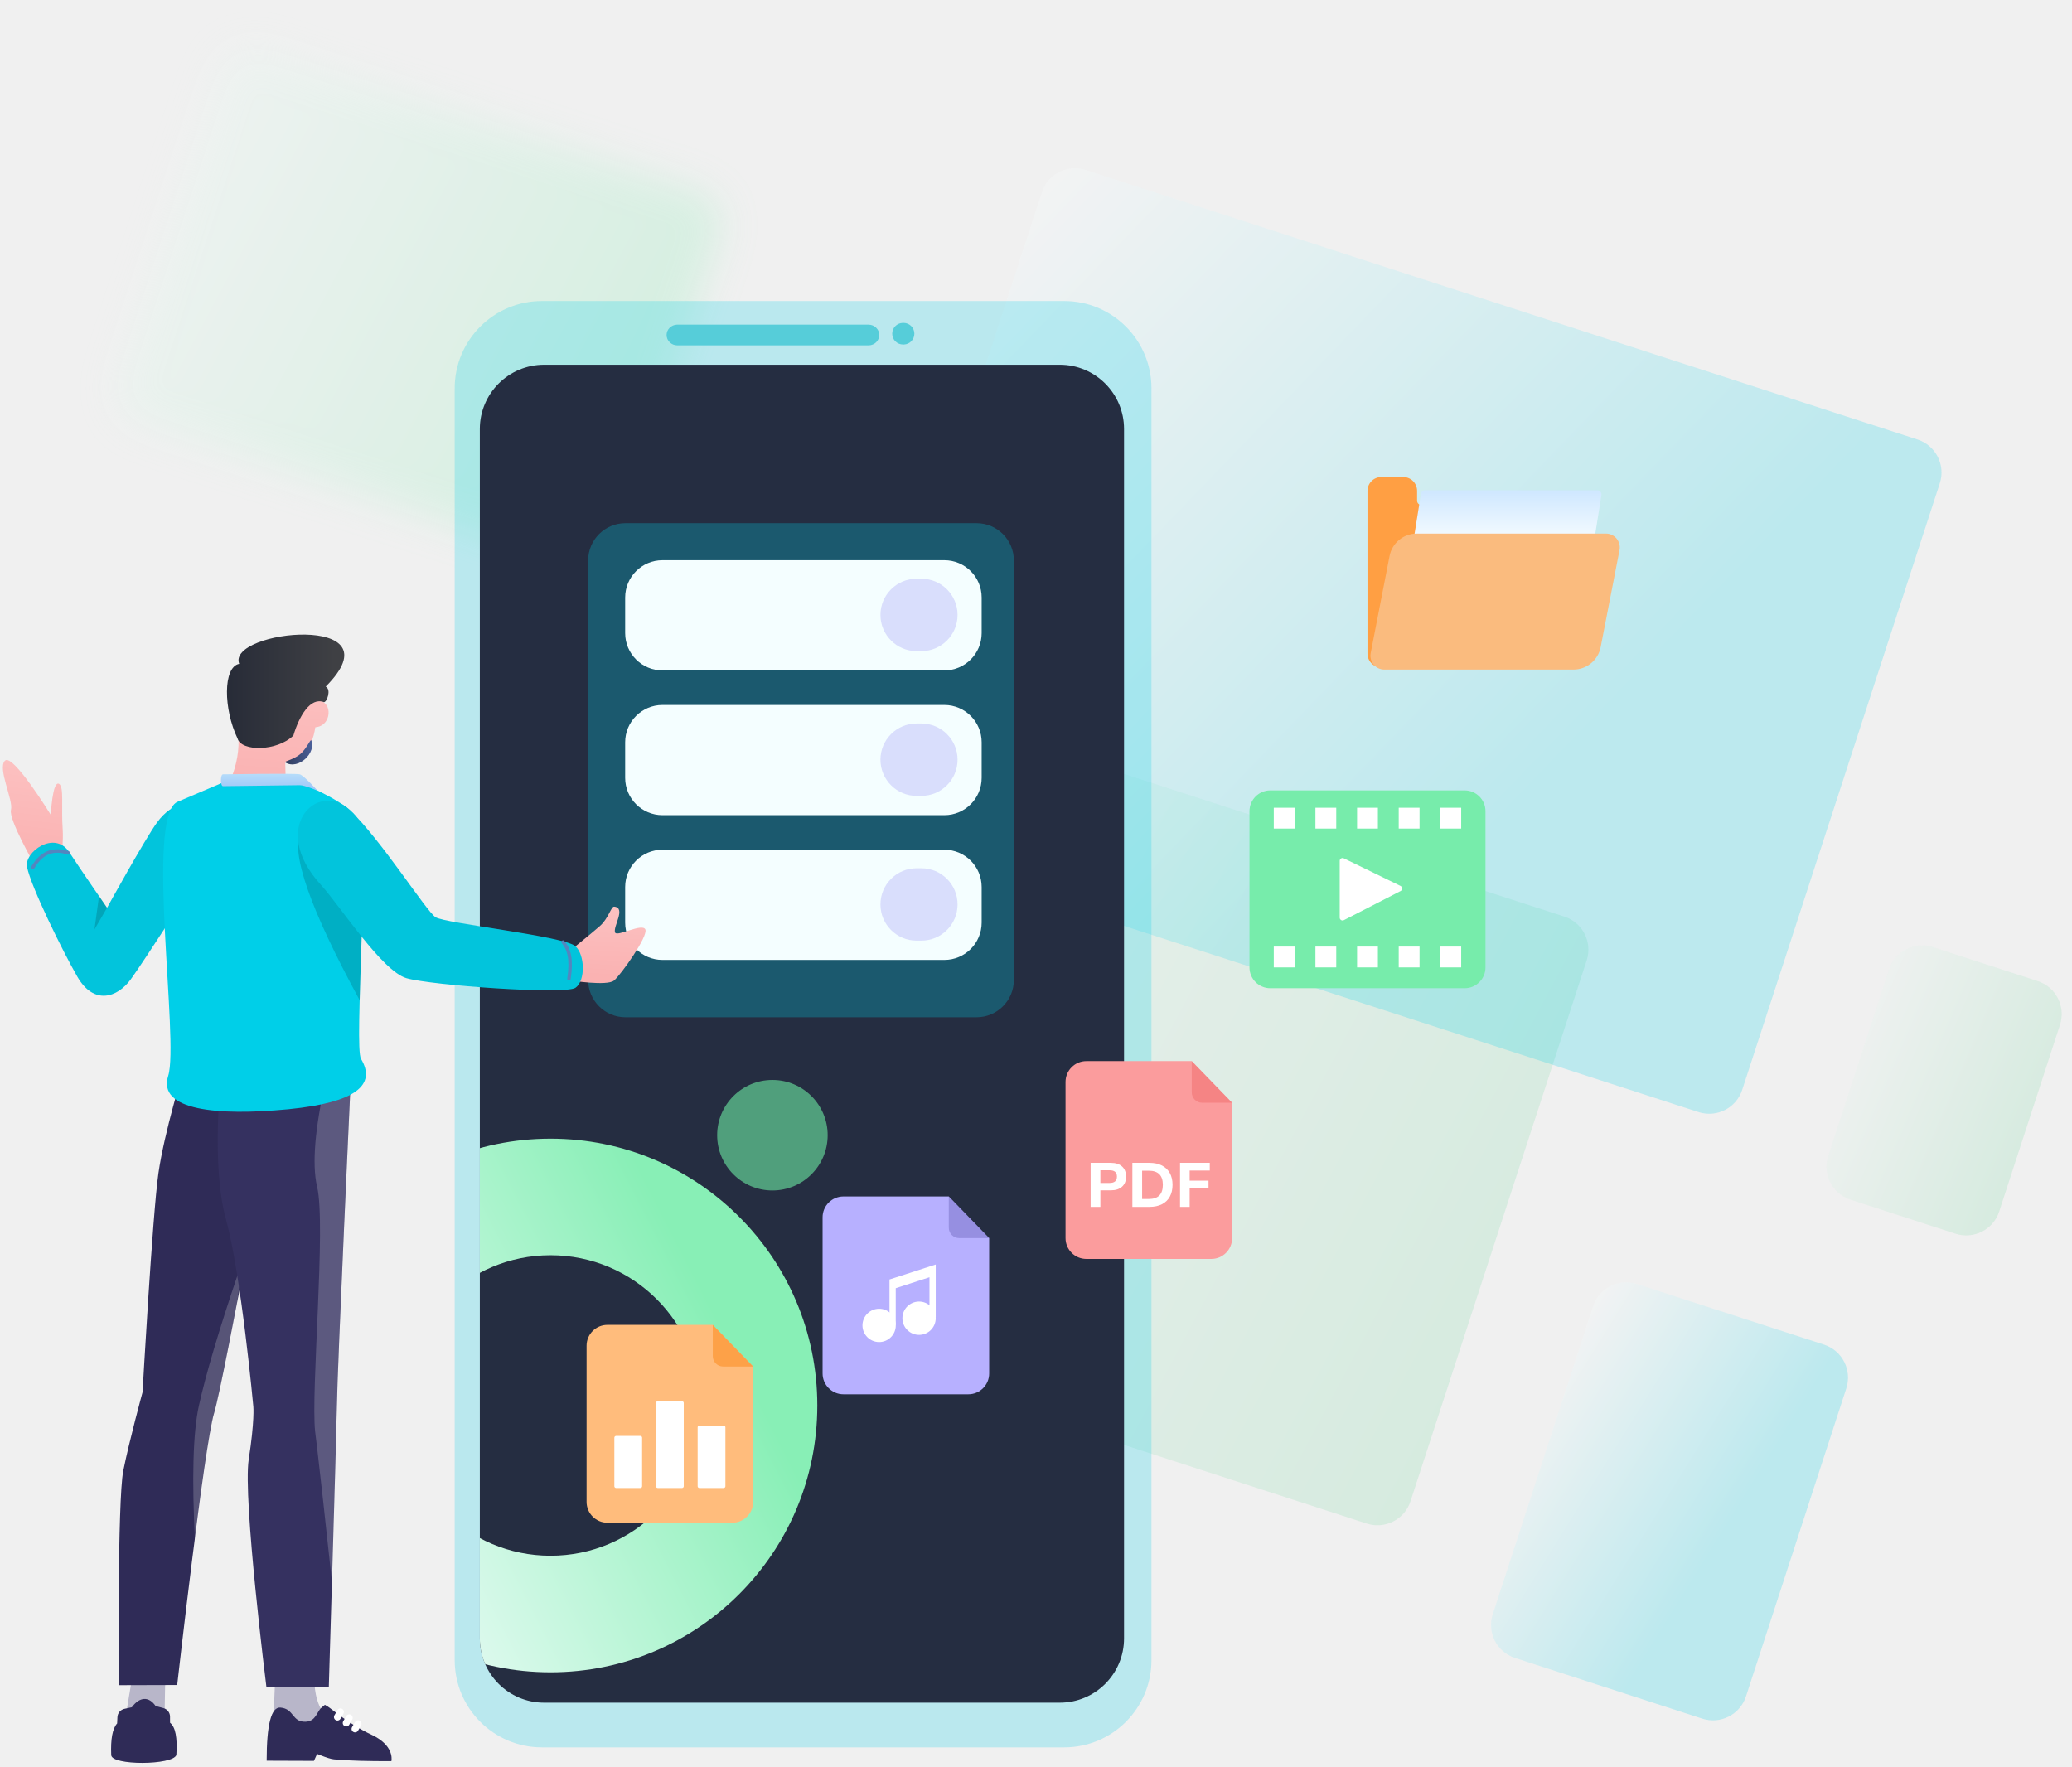
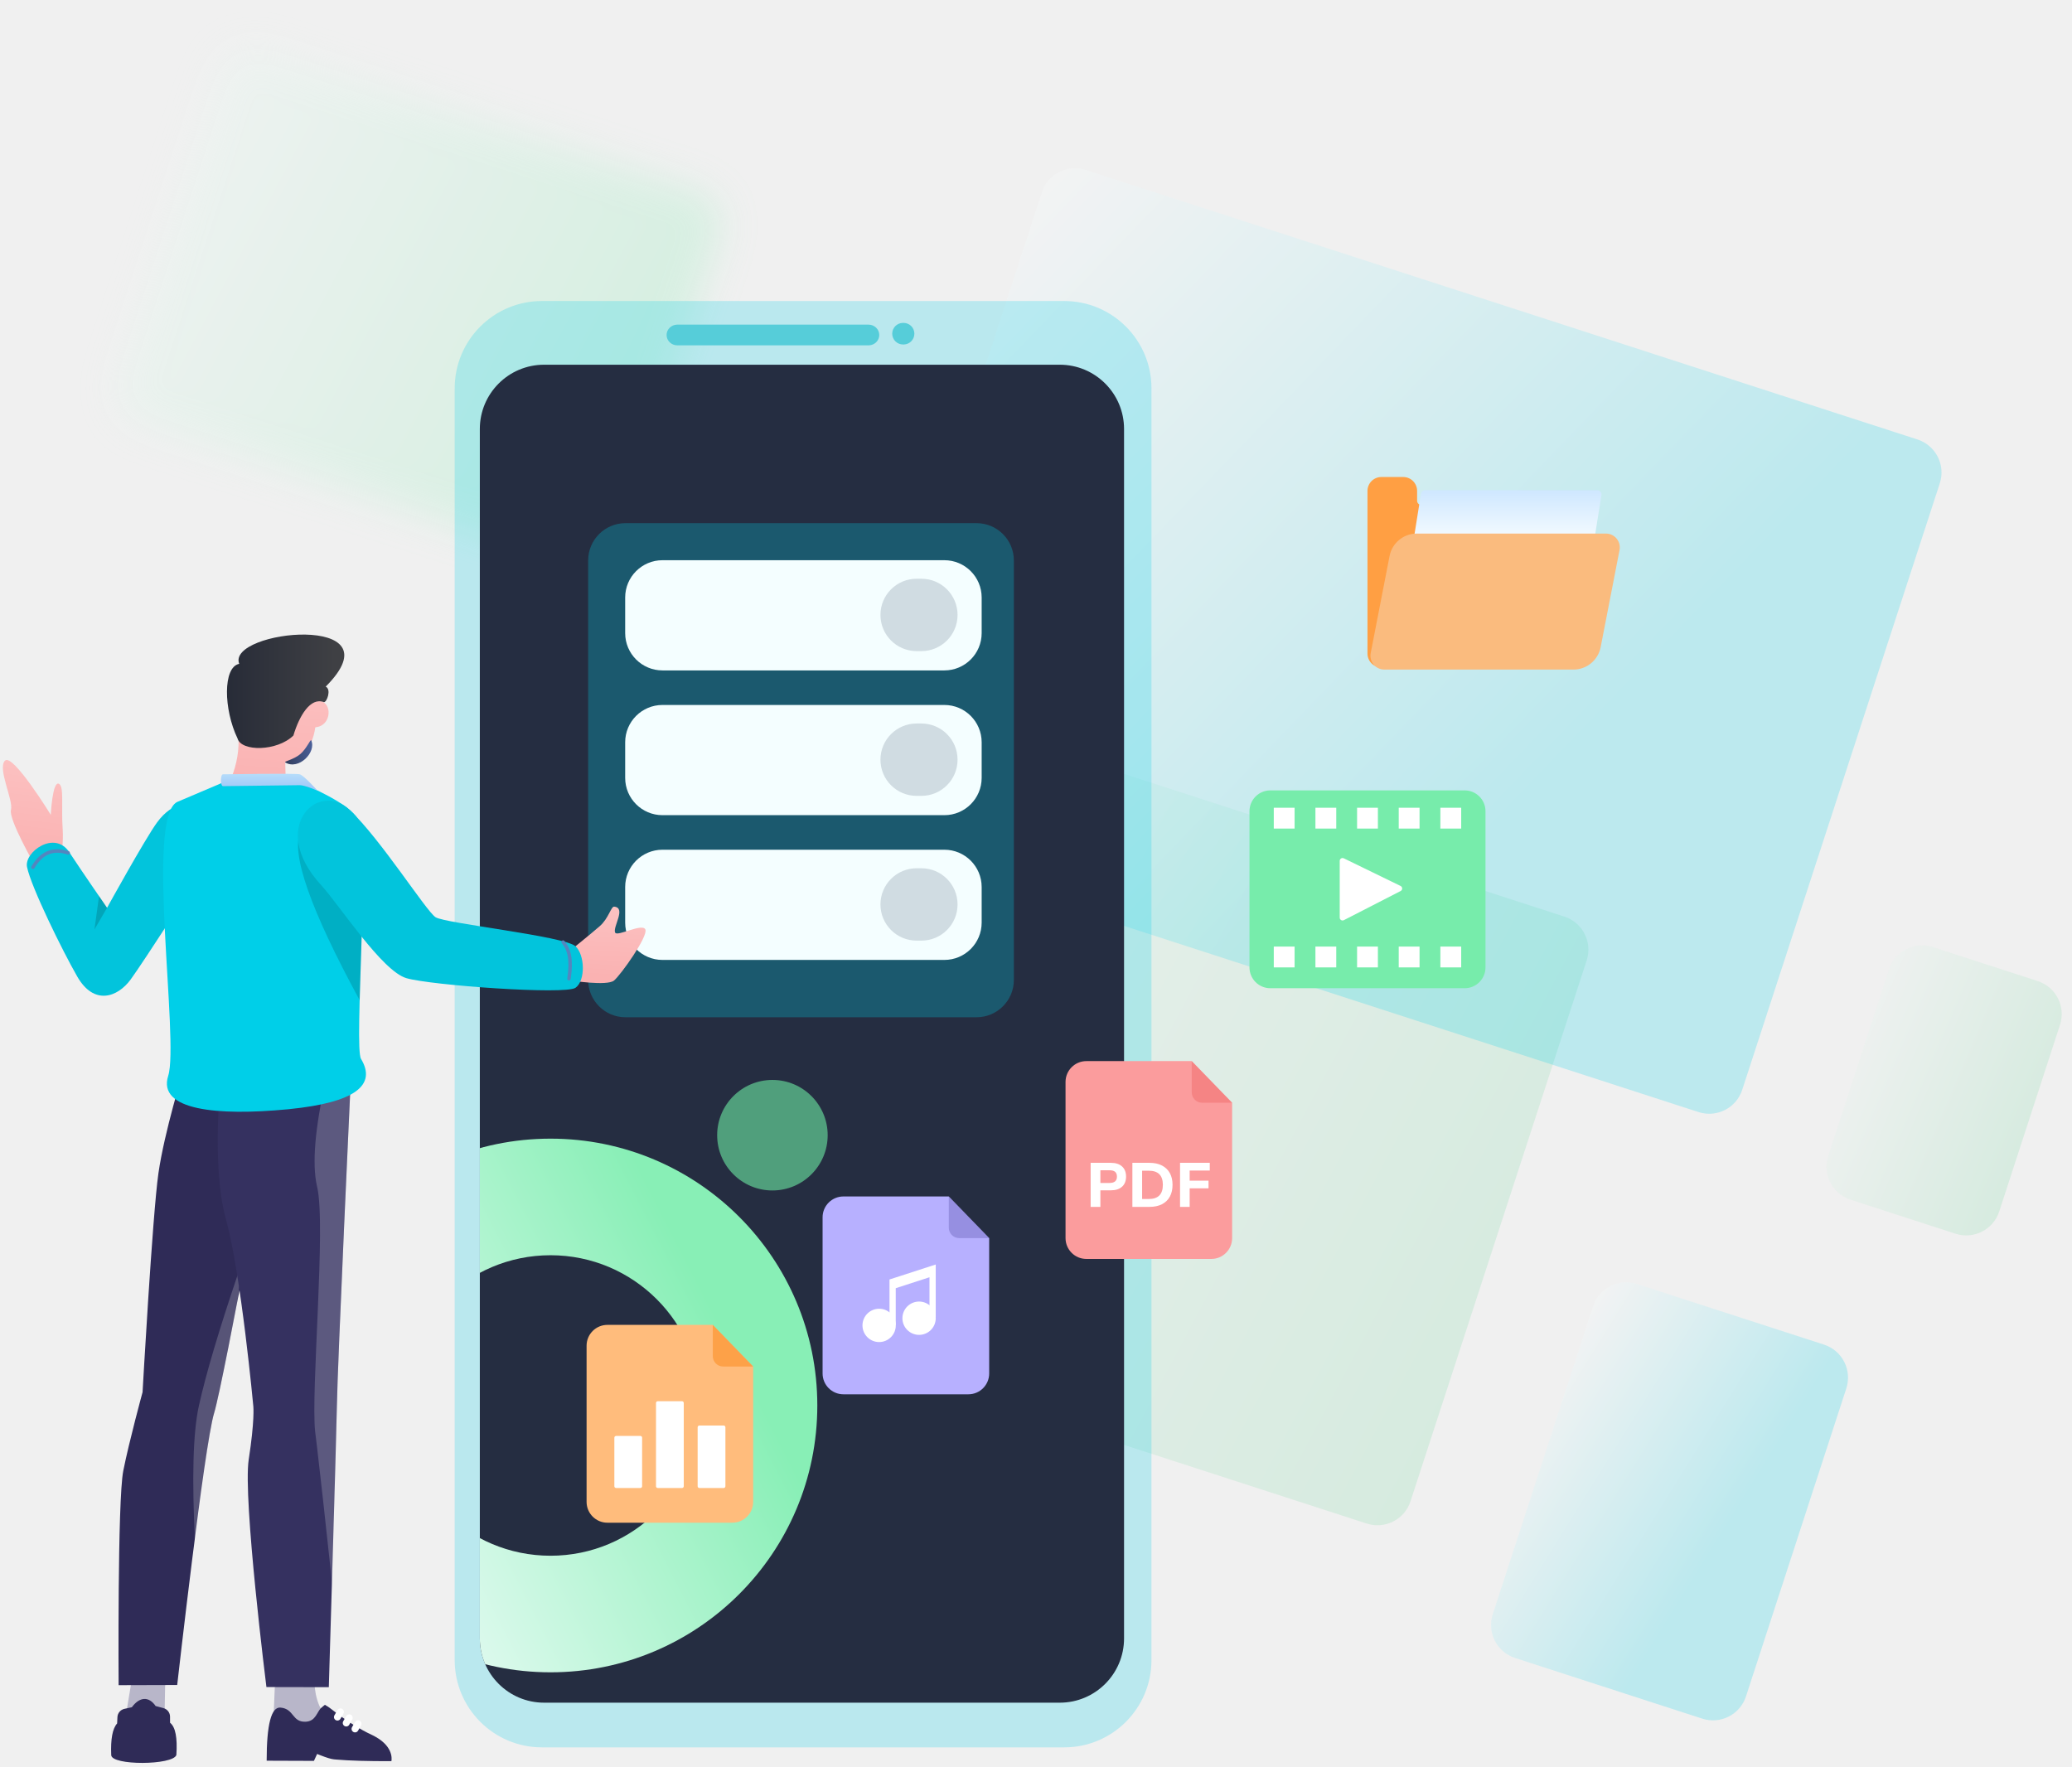
<svg xmlns="http://www.w3.org/2000/svg" width="597" height="509" viewBox="0 0 597 509" fill="none">
  <g id="Illustration">
    <g id="Shape">
      <path id="Rectangle" opacity="0.129" fill-rule="evenodd" clip-rule="evenodd" d="M224.049 201.131C225.758 195.885 231.392 193.014 236.64 194.715L450.75 264.103C456.01 265.808 458.888 271.457 457.175 276.713L406.403 432.568C404.695 437.813 399.06 440.684 393.812 438.983L179.702 369.595C174.443 367.891 171.564 362.242 173.277 356.985L224.049 201.131Z" fill="url(#paint0_linear)" />
      <path id="Rectangle_2" opacity="0.216" fill-rule="evenodd" clip-rule="evenodd" d="M300.198 55.366C301.907 50.121 307.541 47.25 312.79 48.951L552.488 126.631C557.747 128.336 560.626 133.984 558.913 139.241L501.983 314C500.274 319.246 494.64 322.117 489.392 320.416L249.693 242.735C244.434 241.031 241.555 235.382 243.268 230.125L300.198 55.366Z" fill="url(#paint1_linear)" />
      <g id="Rectangle_3" opacity="0.227" filter="url(#filter0_f)">
        <path fill-rule="evenodd" clip-rule="evenodd" d="M63.116 20.796C64.825 15.551 70.459 12.68 75.707 14.381L200.733 54.898C205.992 56.603 208.871 62.252 207.158 67.509L178.249 156.25C176.54 161.496 170.906 164.367 165.658 162.666L40.633 122.148C35.373 120.444 32.495 114.795 34.207 109.538L63.116 20.796Z" fill="url(#paint2_linear)" />
      </g>
      <path id="Rectangle_4" opacity="0.216" fill-rule="evenodd" clip-rule="evenodd" d="M459.01 376.356C460.719 371.11 466.353 368.239 471.601 369.94L525.549 387.423C530.808 389.128 533.686 394.777 531.974 400.034L503.065 488.775C501.356 494.021 495.722 496.891 490.474 495.191L436.526 477.708C431.267 476.003 428.388 470.354 430.101 465.097L459.01 376.356Z" fill="url(#paint3_linear)" />
      <path id="Rectangle_5" opacity="0.129" fill-rule="evenodd" clip-rule="evenodd" d="M544.274 279.284C545.983 274.038 551.617 271.168 556.865 272.869L587.12 282.673C592.38 284.378 595.258 290.027 593.545 295.284L576.03 349.051C574.321 354.297 568.687 357.168 563.439 355.467L533.184 345.662C527.924 343.957 525.046 338.308 526.758 333.052L544.274 279.284Z" fill="url(#paint4_linear)" />
    </g>
    <g id="Cloud Storage">
      <g id="Phone1">
        <path id="Rectangle_6" fill-rule="evenodd" clip-rule="evenodd" d="M131.011 111.871C131.011 97.989 142.265 86.734 156.148 86.734H306.632C320.515 86.734 331.769 97.989 331.769 111.871V478.328C331.769 492.211 320.515 503.465 306.632 503.465H156.148C142.265 503.465 131.011 492.211 131.011 478.328V111.871Z" fill="#00CFE8" fill-opacity="0.225" />
        <g id="Group 52">
          <path id="Rectangle_7" fill-rule="evenodd" clip-rule="evenodd" d="M138.251 123.606C138.251 113.377 146.544 105.084 156.773 105.084H305.349C315.578 105.084 323.87 113.377 323.87 123.606V472.067C323.87 482.296 315.578 490.589 305.349 490.589H156.773C146.544 490.589 138.251 482.296 138.251 472.067V123.606Z" fill="#252D41" />
          <mask id="mask0" mask-type="alpha" maskUnits="userSpaceOnUse" x="138" y="105" width="186" height="386">
            <path id="Rectangle_8" fill-rule="evenodd" clip-rule="evenodd" d="M138.251 123.606C138.251 113.377 146.544 105.084 156.773 105.084H305.349C315.578 105.084 323.87 113.377 323.87 123.606V472.067C323.87 482.296 315.578 490.589 305.349 490.589H156.773C146.544 490.589 138.251 482.296 138.251 472.067V123.606Z" fill="white" />
          </mask>
          <g mask="url(#mask0)">
            <ellipse id="Oval" cx="222.555" cy="327.082" rx="15.921" ry="15.924" fill="#68DE9E" fill-opacity="0.642" />
            <path id="Oval_2" fill-rule="evenodd" clip-rule="evenodd" d="M158.623 328.077C201.076 328.077 235.491 362.498 235.491 404.958C235.491 447.419 201.076 481.839 158.623 481.839C116.171 481.839 81.756 447.419 81.756 404.958C81.756 362.498 116.171 328.077 158.623 328.077ZM158.623 361.666C134.718 361.666 115.339 381.048 115.339 404.958C115.339 428.868 134.718 448.251 158.623 448.251C182.529 448.251 201.908 428.868 201.908 404.958C201.908 381.048 182.529 361.666 158.623 361.666Z" fill="url(#paint5_linear)" />
          </g>
        </g>
        <path id="Path" d="M250.232 93.532C251.95 93.532 253.342 94.869 253.342 96.518C253.342 98.13 252.011 99.444 250.346 99.502L250.232 99.504H195.17C193.453 99.504 192.061 98.167 192.061 96.518C192.061 94.906 193.392 93.592 195.056 93.534L195.17 93.532H250.232Z" fill="#56CDD9" />
        <path id="Path_2" d="M260.346 93.035C262.063 93.035 263.455 94.427 263.455 96.145C263.455 97.824 262.124 99.193 260.46 99.253L260.346 99.255H260.183C258.465 99.255 257.073 97.862 257.073 96.145C257.073 94.465 258.404 93.097 260.069 93.037L260.183 93.035H260.346Z" fill="#56CDD9" />
      </g>
      <g id="Group 28">
        <path id="Rectangle_9" fill-rule="evenodd" clip-rule="evenodd" d="M307.011 311.734C307.011 308.421 309.697 305.734 313.011 305.734H343.375L355.011 317.734V356.734C355.011 360.048 352.324 362.734 349.011 362.734H313.011C309.697 362.734 307.011 360.048 307.011 356.734V311.734Z" fill="#FB9C9D" />
        <path id="PDF" fill-rule="evenodd" clip-rule="evenodd" d="M317.052 347.734V342.964H320.076C321.456 342.964 322.53 342.616 323.298 341.92C324.066 341.224 324.45 340.252 324.45 339.004C324.45 337.756 324.066 336.784 323.298 336.088C322.53 335.392 321.456 335.044 320.076 335.044V335.044H314.244V347.734H317.052ZM319.716 340.84H317.052V337.186H319.716C320.424 337.186 320.952 337.336 321.3 337.636C321.648 337.936 321.822 338.398 321.822 339.022C321.822 340.234 321.12 340.84 319.716 340.84V340.84ZM331.2 347.734C332.592 347.734 333.786 347.482 334.782 346.978C335.778 346.474 336.537 345.745 337.059 344.791C337.581 343.837 337.842 342.7 337.842 341.38C337.842 340.06 337.578 338.926 337.05 337.978C336.522 337.03 335.76 336.304 334.764 335.8C333.768 335.296 332.58 335.044 331.2 335.044V335.044H326.268V347.734H331.2ZM331.002 345.466H329.076V337.312H331.002C333.702 337.312 335.052 338.668 335.052 341.38C335.052 344.104 333.702 345.466 331.002 345.466V345.466ZM342.774 347.734V342.388H348.21V340.174H342.774V337.258H348.57V335.044H340.002V347.734H342.774Z" fill="white" />
        <path id="Path_3" opacity="0.34" d="M355.011 317.734H346.375C344.718 317.734 343.375 316.391 343.375 314.734V305.734L355.011 317.734Z" fill="#EA5455" />
      </g>
      <g id="Group 28_2">
        <path id="Rectangle_10" fill-rule="evenodd" clip-rule="evenodd" d="M169.011 387.734C169.011 384.421 171.697 381.734 175.011 381.734H205.375L217.011 393.734V432.734C217.011 436.048 214.324 438.734 211.011 438.734H175.011C171.697 438.734 169.011 436.048 169.011 432.734V387.734Z" fill="#FFBC7C" />
        <path id="Rectangle_11" fill-rule="evenodd" clip-rule="evenodd" d="M177.011 414.234C177.011 413.958 177.235 413.734 177.511 413.734H184.511C184.787 413.734 185.011 413.958 185.011 414.234V428.234C185.011 428.511 184.787 428.734 184.511 428.734H177.511C177.235 428.734 177.011 428.511 177.011 428.234V414.234Z" fill="white" />
        <path id="Rectangle_12" fill-rule="evenodd" clip-rule="evenodd" d="M189.011 404.234C189.011 403.958 189.235 403.734 189.511 403.734H196.511C196.787 403.734 197.011 403.958 197.011 404.234V428.234C197.011 428.511 196.787 428.734 196.511 428.734H189.511C189.235 428.734 189.011 428.511 189.011 428.234V404.234Z" fill="white" />
        <path id="Rectangle_13" fill-rule="evenodd" clip-rule="evenodd" d="M201.011 411.234C201.011 410.958 201.235 410.734 201.511 410.734H208.511C208.787 410.734 209.011 410.958 209.011 411.234V428.234C209.011 428.511 208.787 428.734 208.511 428.734H201.511C201.235 428.734 201.011 428.511 201.011 428.234V411.234Z" fill="white" />
        <path id="Path_4" opacity="0.733" d="M217.011 393.734H208.375C206.718 393.734 205.375 392.391 205.375 390.734V381.734L217.011 393.734Z" fill="#FC9735" />
      </g>
      <g id="Group 28_3">
        <path id="Rectangle_14" fill-rule="evenodd" clip-rule="evenodd" d="M237.011 350.734C237.011 347.421 239.697 344.734 243.011 344.734H273.375L285.011 356.734V395.734C285.011 399.048 282.324 401.734 279.011 401.734H243.011C239.697 401.734 237.011 399.048 237.011 395.734V350.734Z" fill="#B7B0FF" />
        <g id="Group 31">
          <circle id="Oval_3" cx="253.302" cy="381.884" r="4.8" fill="white" />
          <circle id="Oval_4" cx="264.811" cy="379.813" r="4.8" fill="white" />
          <path id="Path_5" fill-rule="evenodd" clip-rule="evenodd" d="M269.611 364.338V379.451H267.811L267.81 368.012L258.088 371.164V381.74H256.288L256.289 368.655L269.611 364.338Z" fill="white" />
        </g>
        <path id="Path_6" opacity="0.34" d="M285.011 356.734H276.375C274.718 356.734 273.375 355.391 273.375 353.734V344.734L285.011 356.734Z" fill="#564EA6" />
      </g>
      <g id="Group 73">
        <path id="Rectangle_15" opacity="0.273" fill-rule="evenodd" clip-rule="evenodd" d="M292.122 161.486C292.122 155.548 287.308 150.734 281.37 150.734H180.215C174.277 150.734 169.463 155.548 169.463 161.486V282.347C169.463 288.285 174.277 293.099 180.215 293.099H281.37C287.308 293.099 292.122 288.285 292.122 282.347V161.486Z" fill="#00CFE8" />
        <path id="Rectangle_16" fill-rule="evenodd" clip-rule="evenodd" d="M282.845 172.164C282.845 166.225 278.031 161.412 272.093 161.412H190.881C184.943 161.412 180.129 166.225 180.129 172.164V182.414C180.129 188.352 184.943 193.166 190.881 193.166H272.093C278.031 193.166 282.845 188.352 282.845 182.414V172.164Z" fill="#F4FEFF" />
-         <path id="Rectangle_17" fill-rule="evenodd" clip-rule="evenodd" d="M275.9 177.178C275.9 171.419 271.232 166.75 265.473 166.75H264.107C258.348 166.75 253.68 171.419 253.68 177.178V177.178C253.68 182.936 258.348 187.605 264.107 187.605H265.473C271.232 187.605 275.9 182.936 275.9 177.178V177.178Z" fill="#7367F0" fill-opacity="0.21" />
+         <path id="Rectangle_17" fill-rule="evenodd" clip-rule="evenodd" d="M275.9 177.178C275.9 171.419 271.232 166.75 265.473 166.75H264.107C258.348 166.75 253.68 171.419 253.68 177.178V177.178C253.68 182.936 258.348 187.605 264.107 187.605H265.473C271.232 187.605 275.9 182.936 275.9 177.178V177.178Z" fill="#495B73" fill-opacity="0.21" />
        <path id="Rectangle_18" fill-rule="evenodd" clip-rule="evenodd" d="M282.845 213.872C282.845 207.934 278.031 203.12 272.093 203.12H190.881C184.943 203.12 180.129 207.934 180.129 213.872V224.122C180.129 230.06 184.943 234.874 190.881 234.874H272.093C278.031 234.874 282.845 230.06 282.845 224.122V213.872Z" fill="#F4FEFF" />
-         <path id="Rectangle_19" fill-rule="evenodd" clip-rule="evenodd" d="M275.9 218.886C275.9 213.127 271.232 208.459 265.473 208.459H264.107C258.348 208.459 253.68 213.127 253.68 218.886V218.886C253.68 224.645 258.348 229.313 264.107 229.313H265.473C271.232 229.313 275.9 224.645 275.9 218.886V218.886Z" fill="#7367F0" fill-opacity="0.21" />
+         <path id="Rectangle_19" fill-rule="evenodd" clip-rule="evenodd" d="M275.9 218.886C275.9 213.127 271.232 208.459 265.473 208.459H264.107C258.348 208.459 253.68 213.127 253.68 218.886V218.886C253.68 224.645 258.348 229.313 264.107 229.313H265.473C271.232 229.313 275.9 224.645 275.9 218.886V218.886Z" fill="#495B73" fill-opacity="0.21" />
        <path id="Rectangle_20" fill-rule="evenodd" clip-rule="evenodd" d="M282.845 255.58C282.845 249.642 278.031 244.828 272.093 244.828H190.881C184.943 244.828 180.129 249.642 180.129 255.58V265.83C180.129 271.768 184.943 276.582 190.881 276.582H272.093C278.031 276.582 282.845 271.768 282.845 265.83V255.58Z" fill="#F4FEFF" />
-         <path id="Rectangle_21" fill-rule="evenodd" clip-rule="evenodd" d="M275.9 260.594C275.9 254.835 271.232 250.167 265.473 250.167H264.107C258.348 250.167 253.68 254.835 253.68 260.594V260.594C253.68 266.353 258.348 271.021 264.107 271.021H265.473C271.232 271.021 275.9 266.353 275.9 260.594V260.594Z" fill="#7367F0" fill-opacity="0.21" />
+         <path id="Rectangle_21" fill-rule="evenodd" clip-rule="evenodd" d="M275.9 260.594C275.9 254.835 271.232 250.167 265.473 250.167H264.107C258.348 250.167 253.68 254.835 253.68 260.594V260.594C253.68 266.353 258.348 271.021 264.107 271.021H265.473C271.232 271.021 275.9 266.353 275.9 260.594V260.594Z" fill="#495B73" fill-opacity="0.21" />
      </g>
      <g id="Group 37">
        <path id="Rectangle_22" fill-rule="evenodd" clip-rule="evenodd" d="M394.011 141.44C394.011 139.231 395.802 137.44 398.011 137.44L404.306 137.44C406.515 137.44 408.306 139.231 408.306 141.44V144.274C408.306 144.947 408.852 145.493 409.526 145.493H454.937C457.146 145.493 458.937 147.284 458.937 149.493V188.307C458.937 190.517 457.146 192.307 454.937 192.307H398.011C395.802 192.307 394.011 190.517 394.011 188.307V141.44Z" fill="#FF9F43" />
        <path id="Rectangle_23" fill-rule="evenodd" clip-rule="evenodd" d="M409.413 142.277C409.508 141.686 410.018 141.25 410.618 141.25H460.212C460.962 141.25 461.534 141.921 461.416 142.662L453.965 189.375C453.871 189.967 453.36 190.402 452.761 190.402H403.166C402.416 190.402 401.844 189.732 401.962 188.991L409.413 142.277Z" fill="url(#paint6_linear)" />
        <path id="Rectangle_24" fill-rule="evenodd" clip-rule="evenodd" d="M462.705 153.733C465.221 153.733 467.112 156.027 466.632 158.496L461.196 186.453C460.465 190.212 457.172 192.926 453.343 192.926H398.863C396.348 192.926 394.457 190.632 394.937 188.163L400.373 160.206C401.104 156.447 404.396 153.733 408.226 153.733L462.705 153.733Z" fill="#FABB7E" />
      </g>
      <g id="Group 28_4">
        <path id="Rectangle_25" fill-rule="evenodd" clip-rule="evenodd" d="M360.011 233.734C360.011 230.421 362.697 227.734 366.011 227.734H422.011C425.324 227.734 428.011 230.421 428.011 233.734V278.734C428.011 282.048 425.324 284.734 422.011 284.734H366.011C362.697 284.734 360.011 282.048 360.011 278.734V233.734Z" fill="#77ECAB" />
        <path id="Path 6" fill-rule="evenodd" clip-rule="evenodd" d="M387.185 247.306C386.642 247.042 386.011 247.437 386.011 248.04V264.398C386.011 265.008 386.657 265.403 387.2 265.124L403.558 256.729C404.156 256.422 404.147 255.563 403.542 255.269L387.185 247.306Z" fill="white" />
        <rect id="Rectangle_26" x="367.011" y="232.734" width="6" height="6" fill="white" />
        <rect id="Rectangle_27" x="379.011" y="232.734" width="6" height="6" fill="white" />
        <rect id="Rectangle_28" x="391.011" y="232.734" width="6" height="6" fill="white" />
        <rect id="Rectangle_29" x="403.011" y="232.734" width="6" height="6" fill="white" />
        <rect id="Rectangle_30" x="415.011" y="232.734" width="6" height="6" fill="white" />
        <rect id="Rectangle_31" x="367.011" y="272.734" width="6" height="6" fill="white" />
        <rect id="Rectangle_32" x="379.011" y="272.734" width="6" height="6" fill="white" />
        <rect id="Rectangle_33" x="391.011" y="272.734" width="6" height="6" fill="white" />
        <rect id="Rectangle_34" x="403.011" y="272.734" width="6" height="6" fill="white" />
        <rect id="Rectangle_35" x="415.011" y="272.734" width="6" height="6" fill="white" />
      </g>
      <g id="Men3.6">
        <g id="RLeg">
          <path id="Path_7" fill-rule="evenodd" clip-rule="evenodd" d="M38.426 481.193L34.822 502.949L47.251 502.883L47.671 480.852L38.426 481.193Z" fill="#B8B6C9" />
          <path id="Path_8" fill-rule="evenodd" clip-rule="evenodd" d="M33.836 494.736L33.748 496.569C32.421 498.036 31.853 501.069 32.046 505.667C32.046 508.743 49.827 508.652 50.814 505.667C51.151 500.677 50.546 497.579 49 496.373L48.99 494.603C48.984 493.454 48.207 492.452 47.092 492.154L44.841 491.552C42.899 488.729 40.253 488.829 37.985 491.905L35.853 492.365C34.719 492.611 33.891 493.583 33.836 494.736Z" fill="#2F2B57" />
          <path id="Path_9" fill-rule="evenodd" clip-rule="evenodd" d="M80.577 309.683C80.577 309.683 64.507 397.964 61.69 407.157C58.872 416.35 51.057 485.495 51.057 485.495L34.178 485.543C34.178 485.543 33.818 432.316 35.523 423.761C37.228 415.207 41.077 401.119 41.077 401.119C41.077 401.119 43.937 349.974 45.648 338.043C47.358 326.112 52.849 308.428 52.849 308.428L80.577 309.683Z" fill="#2F2B57" />
          <path id="Path_10" fill-rule="evenodd" clip-rule="evenodd" d="M68.347 375.171L69.889 363.155L68.76 366.464C63.143 383.038 59.323 395.903 57.301 405.06C55.6 412.766 55.242 426.07 56.228 444.971L57.349 435.709C58.965 422.593 60.536 411.082 61.647 407.298L61.757 406.931C62.8 403.336 65.401 390.446 68.347 375.171Z" fill="white" fill-opacity="0.192" />
        </g>
        <g id="LLeg">
          <path id="Path_11" fill-rule="evenodd" clip-rule="evenodd" d="M79.252 484.285L90.596 484.361L90.599 484.679C90.636 486.241 91.062 493.131 95.617 495.776L96.526 496.312C101.655 499.385 108.751 504.328 108.751 504.328L78.386 505.361L79.252 484.285Z" fill="#B8B6C9" />
          <path id="Path_12" fill-rule="evenodd" clip-rule="evenodd" d="M80.822 492.002C78.162 491.757 76.832 496.859 76.832 507.308L90.45 507.358L91.373 505.361L92.24 505.709C94.086 506.435 95.398 506.835 96.174 506.911L96.895 506.977C100.713 507.306 106.004 507.461 112.769 507.44L112.791 507.323C112.906 506.615 113.209 502.834 107.329 499.961L107.053 499.829C100.349 496.688 95.438 492.252 94.377 491.662L94.325 491.634C93.375 491.167 93.995 490.903 92.645 492.002C91.295 493.1 91.073 495.987 88.014 496.078C84.078 496.195 84.811 492.369 80.822 492.002Z" fill="#2F2B57" />
          <path id="Path_13" fill-rule="evenodd" clip-rule="evenodd" d="M65.102 351.291C69.453 366.979 72.999 405.29 72.999 405.29C72.999 405.29 73.4 409.326 71.666 420.506C69.933 431.686 76.763 486.088 76.763 486.088L94.739 486.124C94.739 486.124 96.956 413.041 97.061 405.354C97.225 393.369 101.112 310.273 101.112 310.273L63.726 309.422C63.726 309.422 60.751 335.602 65.102 351.291Z" fill="#353160" />
          <path id="Path_14" fill-rule="evenodd" clip-rule="evenodd" d="M91.315 341.72L91.385 342.027C93.968 352.887 89.539 401.015 90.8 412.459L91.302 416.553C92.178 423.91 93.662 437.323 95.751 456.791L96.204 440.495C96.621 425.009 96.974 410.437 97.051 406.005L97.061 405.354C97.225 393.369 101.112 310.274 101.112 310.274L94.118 310.115L93.812 311.459C90.725 325.228 89.892 335.315 91.315 341.72V341.72Z" fill="white" fill-opacity="0.192" />
          <path id="Path 47" d="M97.224 494.737L98.085 493.244" stroke="white" stroke-width="2" stroke-linecap="round" />
          <path id="Path 47_2" d="M99.761 496.443L100.622 494.95" stroke="white" stroke-width="2" stroke-linecap="round" />
          <path id="Path 47_3" d="M102.298 498.149L103.158 496.656" stroke="white" stroke-width="2" stroke-linecap="round" />
        </g>
        <g id="Head">
          <path id="Path_15" fill-rule="evenodd" clip-rule="evenodd" d="M91.976 201.904C95.881 202.331 95.604 209.191 90.851 209.549C89.879 216.162 86.415 219.312 82.19 219.677L82.425 229.679L63.74 229.668C63.74 229.668 69.001 222.602 68.739 212.929C68.477 203.255 68.915 194.168 68.915 194.168L93.116 194.602L91.976 201.904Z" fill="url(#paint7_linear)" />
          <path id="Path_16" fill-rule="evenodd" clip-rule="evenodd" d="M93.85 197.829C95.534 198.642 94.194 202.315 93.341 202.315C89.43 200.769 86.187 206.334 84.539 211.924C79.858 216.513 69.514 216.615 68.445 212.776C64.4 204.367 64.201 192.208 68.922 191.27C65.216 181.498 115.266 176.387 93.85 197.829Z" fill="url(#paint8_linear)" />
          <path id="Path 45" fill-rule="evenodd" clip-rule="evenodd" d="M89.671 213.296C89.479 212.874 88.333 215.759 86.48 217.305C84.562 218.905 81.684 219.373 82.191 219.677C86.081 222.006 91.237 216.729 89.671 213.296Z" fill="url(#paint9_linear)" />
        </g>
        <g id="Group 9">
          <path id="Path_17" fill-rule="evenodd" clip-rule="evenodd" d="M17.512 248.307C17.512 248.307 18.332 242.78 18.072 239.143C17.59 232.416 18.512 226.742 17.022 225.859C15.112 224.727 14.634 234.771 14.634 234.771C14.634 234.771 3.723 217.009 1.448 219.155C-0.826 221.301 3.919 230.635 3.166 233.333C2.414 236.032 9.932 249.086 9.932 249.086L17.512 248.307Z" fill="url(#paint10_linear)" />
          <path id="Path_18" fill-rule="evenodd" clip-rule="evenodd" d="M57.845 251.5C57.845 251.5 41.318 277.207 37.667 282.192C33.837 287.42 27.073 289.736 22.273 281.395C18.028 274.016 8.937 255.539 7.787 249.795C6.929 245.51 15.72 239.122 19.946 245.526C24.172 251.929 30.845 261.558 30.845 261.558C30.845 261.558 41.819 241.677 45.24 236.986C54.466 224.336 68.523 235.695 57.845 251.5Z" fill="#02C4DC" />
          <path id="Path_19" fill-rule="evenodd" clip-rule="evenodd" d="M30.845 261.558L27.213 267.81L28.537 258.16L30.845 261.558Z" fill="black" fill-opacity="0.16" />
          <path id="Path 54" d="M19.639 245.733C15.799 244.519 12.284 245.165 9.478 249.89" stroke="#5386BF" stroke-linecap="round" />
        </g>
        <g id="Group 17">
          <path id="Path_20" fill-rule="evenodd" clip-rule="evenodd" d="M65.765 224.805L85.072 224.93L85.863 225.249C89.047 226.555 100.876 231.64 103.079 235.996C106.761 243.273 101.91 301.581 104.025 305.099C108.486 312.522 102.659 317.64 83.295 319.577L82.704 319.634C62.868 321.525 45.27 319.977 48.464 309.971C51.658 299.965 41.885 235.518 51.049 231.067L65.765 224.805Z" fill="#00CFE8" />
          <path id="Path_21" fill-rule="evenodd" clip-rule="evenodd" d="M86.587 239.572C83.727 245.799 89.408 262.004 103.631 288.188L103.807 282.339C104.272 267.738 104.956 249.941 104.097 240.985C95.114 234.187 89.278 233.715 86.587 239.572Z" fill="black" fill-opacity="0.16" />
          <path id="Rectangle_36" fill-rule="evenodd" clip-rule="evenodd" d="M86.371 223.096C85.17 222.769 65.058 223.096 64.258 223.096C63.459 223.096 63.459 226.514 64.258 226.514C64.747 226.514 70.984 226.421 86.373 226.235C87.761 226.218 91.466 227.788 91.466 227.788C91.466 227.788 87.573 223.424 86.371 223.096Z" fill="url(#paint11_linear)" />
        </g>
        <g id="Group 8">
          <path id="Path_22" fill-rule="evenodd" clip-rule="evenodd" d="M164.395 282.495C164.395 282.495 174.925 284.167 176.911 282.525C178.897 280.884 186.809 269.723 185.945 267.803C185.081 265.883 177.862 269.944 177.247 268.723C176.456 267.154 180.538 261.557 176.961 261.231C176.04 261.147 175.389 264.592 172.795 266.861C170.202 269.13 163.942 274.164 163.942 274.164L164.395 282.495Z" fill="url(#paint12_linear)" />
          <path id="Path_23" fill-rule="evenodd" clip-rule="evenodd" d="M100.761 233.366C109.861 242.024 122.745 262.471 125.491 264.272C128.236 266.073 162.58 269.707 165.814 272.639C168.515 275.089 168.758 282.543 165.814 284.61C162.869 286.678 124.202 283.906 117.11 281.84C110.018 279.774 97.871 260.84 92.445 254.93C77.271 238.403 91.661 224.708 100.761 233.366Z" fill="#02C4DC" />
          <path id="Path 53" d="M162.241 271.439C163.941 273.428 164.799 276.327 163.941 281.991" stroke="#5386BF" stroke-linecap="round" />
        </g>
      </g>
    </g>
  </g>
  <defs>
    <filter id="filter0_f" x="20.241" y="0.302" width="200.882" height="176.442" filterUnits="userSpaceOnUse" color-interpolation-filters="sRGB">
      <feFlood flood-opacity="0" result="BackgroundImageFix" />
      <feBlend mode="normal" in="SourceGraphic" in2="BackgroundImageFix" result="shape" />
      <feGaussianBlur stdDeviation="5.437" result="effect1_foregroundBlur" />
    </filter>
    <linearGradient id="paint0_linear" x1="68.229" y1="395.784" x2="344.215" y2="543.197" gradientUnits="userSpaceOnUse">
      <stop stop-color="#FAFEFF" />
      <stop offset="1" stop-color="#28C76F" />
    </linearGradient>
    <linearGradient id="paint1_linear" x1="167.137" y1="194.207" x2="326.377" y2="347.628" gradientUnits="userSpaceOnUse">
      <stop stop-color="#FAFEFF" />
      <stop offset="1" stop-color="#00CFE8" />
    </linearGradient>
    <linearGradient id="paint2_linear" x1="-31.855" y1="137.056" x2="138.616" y2="228.213" gradientUnits="userSpaceOnUse">
      <stop stop-color="#FAFEFF" />
      <stop offset="1" stop-color="#77ECAB" />
    </linearGradient>
    <linearGradient id="paint3_linear" x1="408.135" y1="456.423" x2="465.347" y2="491.992" gradientUnits="userSpaceOnUse">
      <stop stop-color="#FAFEFF" />
      <stop offset="1" stop-color="#00CFE8" />
    </linearGradient>
    <linearGradient id="paint4_linear" x1="498.344" y1="360.309" x2="559.885" y2="386.659" gradientUnits="userSpaceOnUse">
      <stop stop-color="#FAFEFF" />
      <stop offset="1" stop-color="#28C76F" />
    </linearGradient>
    <linearGradient id="paint5_linear" x1="114.08" y1="508.651" x2="239.749" y2="444.009" gradientUnits="userSpaceOnUse">
      <stop stop-color="#F8FDFF" />
      <stop offset="1" stop-color="#88EFB6" />
    </linearGradient>
    <linearGradient id="paint6_linear" x1="456.573" y1="156.675" x2="456.573" y2="127.744" gradientUnits="userSpaceOnUse">
      <stop stop-color="#F8FDFF" />
      <stop offset="1" stop-color="#AAD4FF" />
    </linearGradient>
    <linearGradient id="paint7_linear" x1="100.036" y1="185.523" x2="96.907" y2="227.81" gradientUnits="userSpaceOnUse">
      <stop stop-color="#FDC6C6" />
      <stop offset="1" stop-color="#FAB2B2" />
    </linearGradient>
    <linearGradient id="paint8_linear" x1="96.431" y1="193.363" x2="58.615" y2="193.363" gradientUnits="userSpaceOnUse">
      <stop stop-color="#3F4044" />
      <stop offset="1" stop-color="#222735" />
    </linearGradient>
    <linearGradient id="paint9_linear" x1="92.418" y1="224.028" x2="77.683" y2="226.341" gradientUnits="userSpaceOnUse">
      <stop stop-color="#4D63A0" />
      <stop offset="1" stop-color="#222735" />
    </linearGradient>
    <linearGradient id="paint10_linear" x1="21.116" y1="211.645" x2="17.121" y2="247.249" gradientUnits="userSpaceOnUse">
      <stop stop-color="#FDC6C6" />
      <stop offset="1" stop-color="#FAB2B2" />
    </linearGradient>
    <linearGradient id="paint11_linear" x1="142.374" y1="216.056" x2="142.318" y2="239.819" gradientUnits="userSpaceOnUse">
      <stop stop-color="#D7FFFF" />
      <stop offset="1" stop-color="#648BF0" />
    </linearGradient>
    <linearGradient id="paint12_linear" x1="189.83" y1="255.87" x2="188.141" y2="282.123" gradientUnits="userSpaceOnUse">
      <stop stop-color="#FDC6C6" />
      <stop offset="1" stop-color="#FAB2B2" />
    </linearGradient>
  </defs>
</svg>
